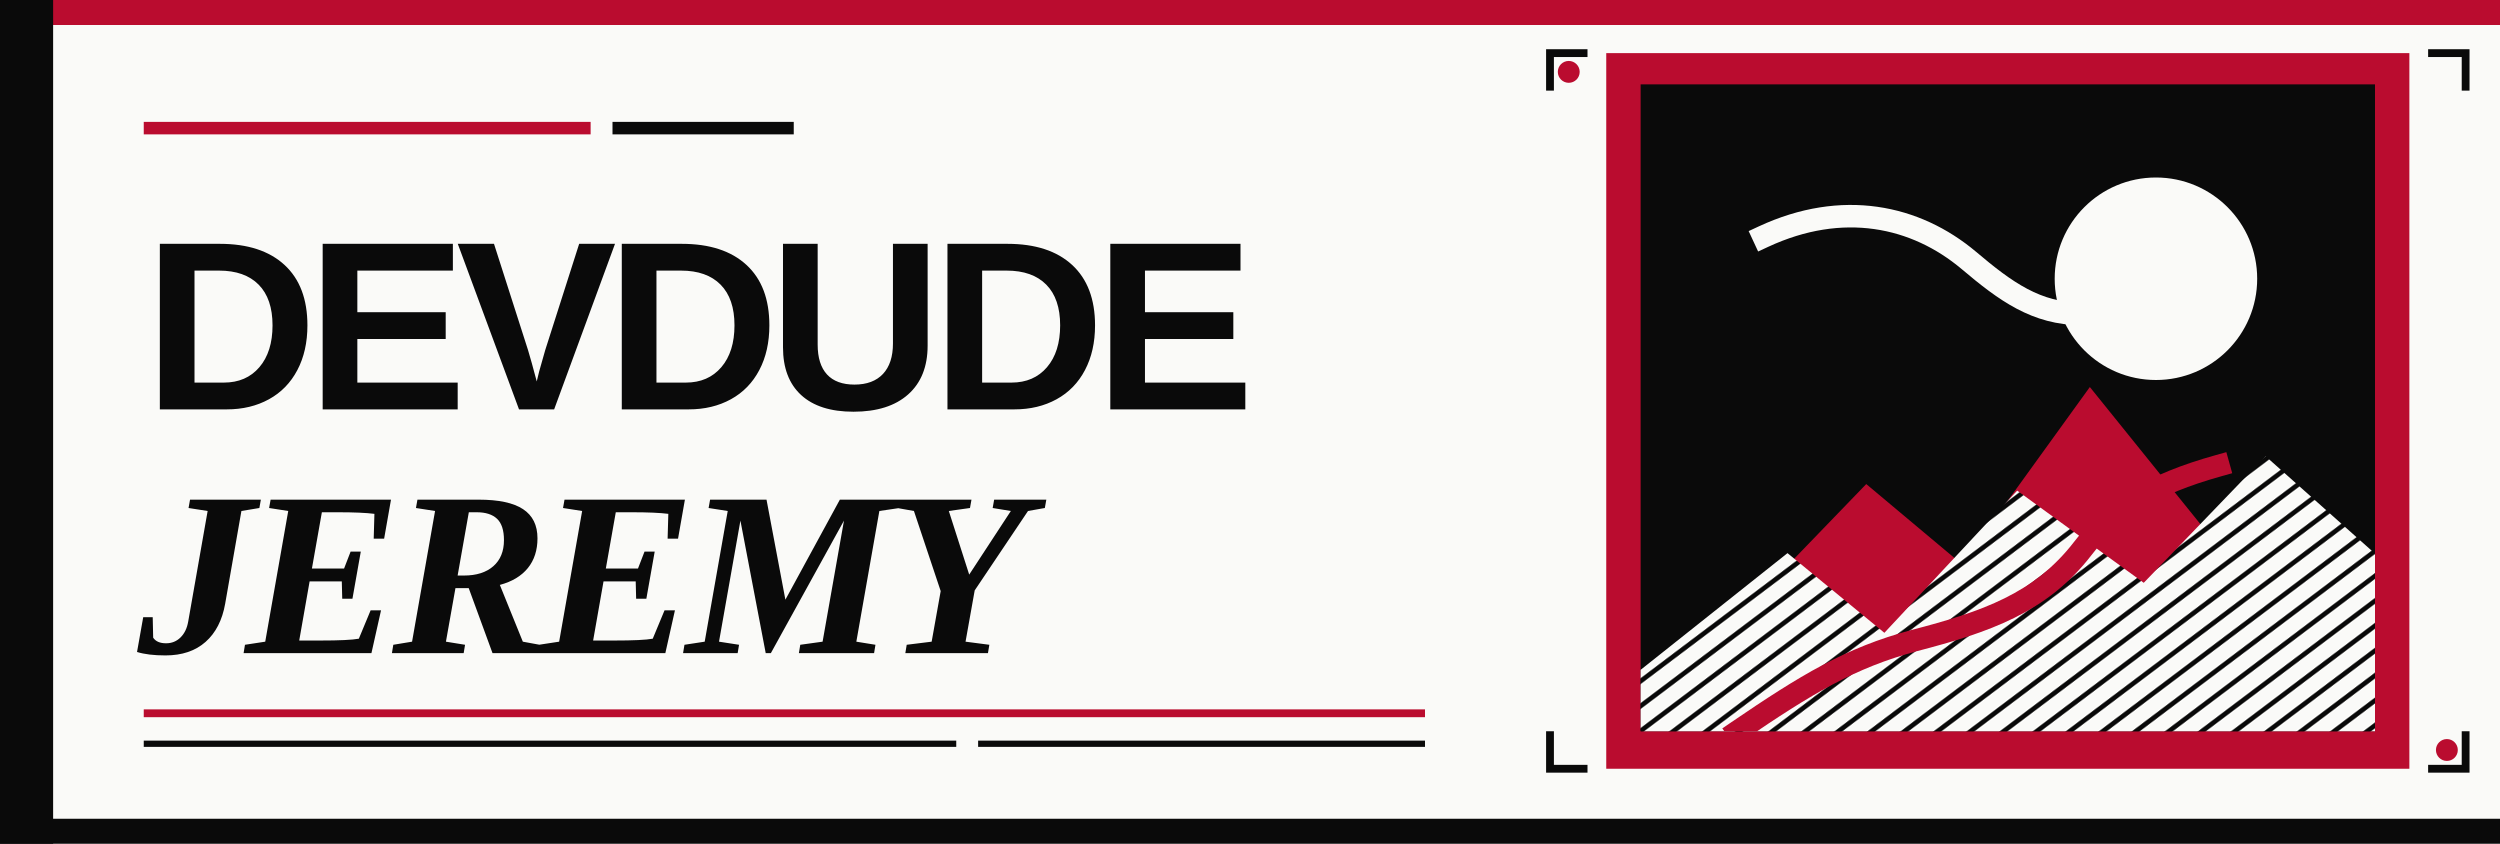
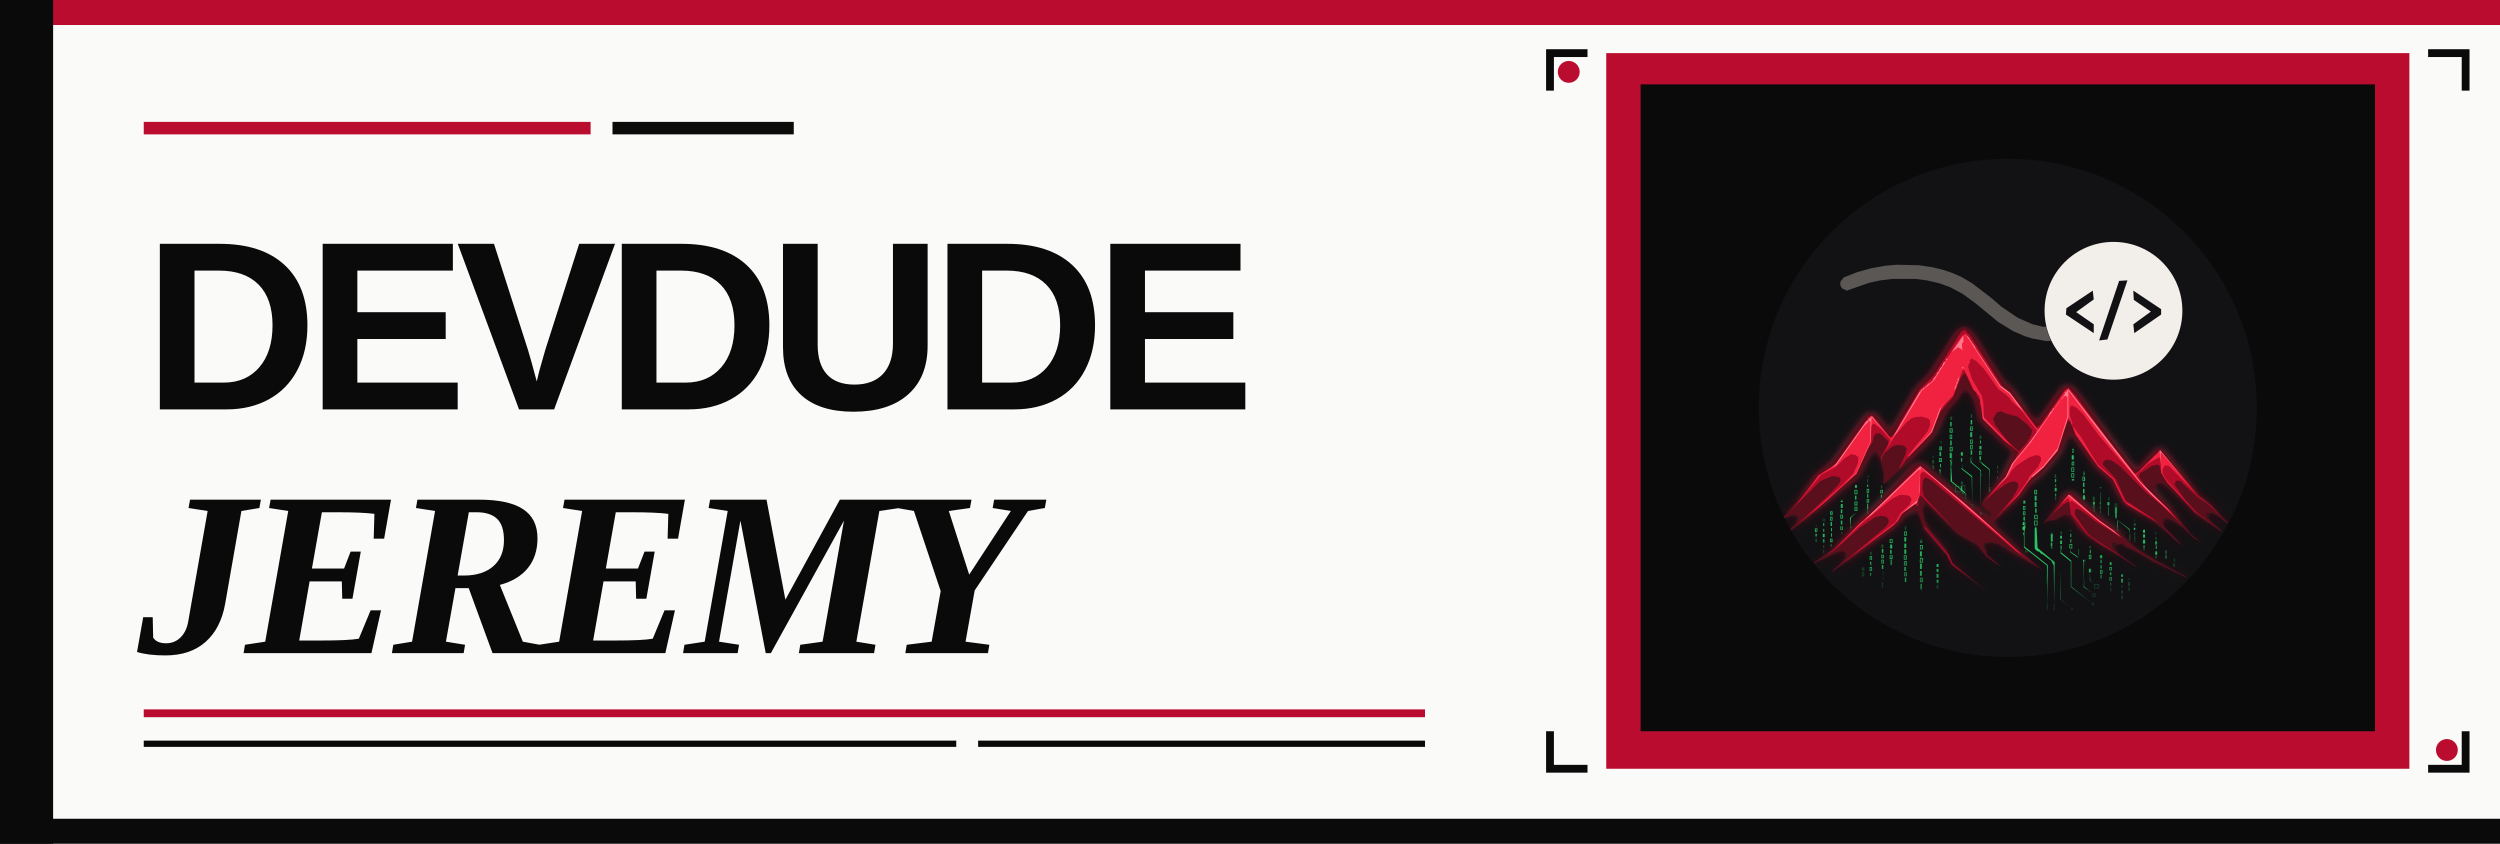
<svg xmlns="http://www.w3.org/2000/svg" width="1600" height="540" viewBox="0 0 1600 540" role="img" aria-labelledby="title desc">
-   <defs>
-     <pattern id="hatch" width="18" height="18" patternUnits="userSpaceOnUse" patternTransform="rotate(8)">
-       <rect width="18" height="18" fill="#FAFAF8" />
-       <path d="M0 18L18 0M-9 9L9-9M9 27L27 9" fill="none" stroke="#0A0A0A" stroke-width="3" />
-     </pattern>
-     <clipPath id="plate-clip">
-       <rect x="1050" y="54" width="470" height="414" />
-     </clipPath>
-   </defs>
  <rect width="1600" height="540" fill="#FAFAF8" />
  <rect width="1600" height="16" fill="#BA0C2F" />
  <rect y="524" width="1600" height="16" fill="#0A0A0A" />
  <rect width="34" height="540" fill="#0A0A0A" />
  <g fill="#0A0A0A">
    <text x="92" y="262" font-family="Arial, Helvetica, sans-serif" font-size="154" font-weight="900" letter-spacing="-7">DEVDUDE</text>
    <text x="88" y="418" font-family="Georgia, 'Times New Roman', serif" font-size="150" font-style="italic" font-weight="700" letter-spacing="-6">JEREMY</text>
  </g>
  <g aria-hidden="true">
    <rect x="92" y="78" width="286" height="8" fill="#BA0C2F" />
    <rect x="392" y="78" width="116" height="8" fill="#0A0A0A" />
    <rect x="92" y="454" width="820" height="5" fill="#BA0C2F" />
    <rect x="92" y="474" width="520" height="4" fill="#0A0A0A" />
    <rect x="626" y="474" width="286" height="4" fill="#0A0A0A" />
    <rect x="1028" y="34" width="514" height="458" fill="#BA0C2F" />
    <rect x="1050" y="54" width="470" height="414" fill="#0A0A0A" />
-     <g clip-path="url(#plate-clip)">
-       <g transform="translate(1054 38) scale(.9)">
-         <path d="M83 126C139 100 191 111 229 143C255 165 277 181 309 181" fill="none" stroke="#FAFAF8" stroke-width="16" stroke-linecap="square" />
-         <path d="M72 440V389L156 302L224 359L315 233L440 388V440Z" fill="#BA0C2F" />
-         <circle cx="362" cy="156" r="72" fill="#FAFAF8" />
+     <g transform="translate(1125 101) scale(0.625)">
+       <defs>
+         <linearGradient id="v2m-e" x1="0" x2="0" y1="0" y2="1">
+           <stop offset=".8" stop-color="#121214" stop-opacity="0" />
+           <stop offset="1" stop-color="#121214" />
+         </linearGradient>
+         <clipPath id="v2m-a">
+           <circle cx="512" cy="512" r="510" />
+         </clipPath>
+         <filter id="v2m-b" width="120%" height="120%" x="-10%" y="-10%">
+           <feGaussianBlur stdDeviation="9" />
+         </filter>
+       </defs>
+       <g transform="scale(.5)">
+         <circle cx="512" cy="512" r="510" fill="#121214" />
+         <g clip-path="url(#v2m-a)">
+           <use filter="url(#v2m-b)" href="#v2m-c" opacity=".8" />
+           <g id="v2m-c">
+             <path fill="#5A101C" d="m584 750 11-7 15-2 17-10h10l5 4 14 22 22 20 94 59 4 1-34-24-14-13-3-8 3-5 11 4 8-1 7 7 11 4 45 26 70 34-5-5-59-31-42-26-45-41-26-18-27-25-7-3-12-15-18-14-8 4-16 24zM52 736l2 2 21-8 8 5 1 3-4 8-13 14v3l3-1 122-98 16-16 22-41 7-7 8 5 6 10 8 32-2 18 2 3 61-57 35-36 8-11 25-48 18-18 15-22 5-2 8 7 8 12 13 43 67 67-2 13-17 34-45 58 1 5 20 16-6 8-7-6h-7l-2 2-3-5-1-14-5 5-8-2-7-9-8-3-5-7-81-71-6-2-8 1-8 4-36 41-22 22-5 9-48 44-54 57-36 25-1 3 50-25 10-1 4 2 3 4-2 9-31 29 5-2 119-86 37-37 13-3 7 10 10 29 45 52 11 21 75 57-72-61-11-24-37-45-9-17-5-22v-13l3-3h4l64 64 42 24 18 24 21 15 7 3-27-23-2-11-5-2 2-10 14-2 20 5 4 5 5-1 7 7 70 42-51-43-50-48-2-7 53-50 32-39 17-10 3-7 26-29 10-15 10-24 8-8h3l5 5 44 62 32 29 12 25 17 25 60 34 44 40 14 10-38-39-4-7 3-11 6-1 12 5 19 14 24 23 15 8-20-15-44-55-27-29-7-11 7-11h13l14 8 53 55 51 36h3l-31-28-2-10h13l7 3 21 17 5 1-41-42-21-17-75-93h-7l-7 5-34 35h-8l-32-39-72-101-23-27-12-3-8 5-18 21-27 40-7 6-7-2-14-16-30-46-14-12-13-18-53-84-14-13h-8l-13 9-54 85-25 27-11 16-36 63-10 8-5-2-27-30-7-1-8 4-25 31-34 51-19 21-24 18-40 57z" />
+             <path fill="#B00B28" d="m341 754 1 5 47 55 9 20 46 34-45-36-8-19zm295-64-33 40 24-21 9-4 2 2 3 23 32 40 25 19 45 27-60-40-8-8-24-34-2-6 1-8 5-1 11 6 25 19 58 37-16-15-46-34-46-42zM140 814l18-11 50-45 32-22 12-3 11 2 5 6v5l-5 9-91 77 106-79 9-9 4-9 7-8 24-17 7 4-1-8 3-11 3-3 65 65-59-64-3-16 1-14 2-6 5-2 11 6 172 144 37 26-33-26-95-87-103-87-5 1-87 87-37 33-47 48zm-74-90 62-62 24-10 12 1 5 3v8l-18 21-74 70 50-40 76-69 22-49 9-13 4-15 5-5 8 1 16 15v6l-15 27 2 10v-9l6-10 17-14 10-2 11 1 7 6-3 13-12 26 2 1 12-17 50-51 20-47 26-30 16-40 6-8h3l16 33 7 6v5l7 11-1 7 2 2 5 29 45 46 28 22-27 51-46 52 26-23 25-17 9-3h6l5 3 2 8-12 22-34 41 45-44 25-35 27-23 30-36 17-56 4-5 4 3 10 25 46 66 31 26 23 47 4 4 67 40-10-9-57-38-21-45-26-28v-6l6-5 12 2 17 12 53 53 34 28 41 40-33-38-39-36-18-27 3-6 24-15 12-3 4 3 3 14 12 20 57 61 31 21-25-19-26-28-21-30v-4l4-5 7 1 37 34 20 13 25 24-20-22-24-18-79-94-46 45-6 2-52-64-69-95-15-16-7 4-50 71-8 6-54-71-16-13-67-105-11-11-7 5-55 88-29 29-42 71-5 12-9 12-5 3-36-44-8 2-65 93-10 10-27 16-21 30zm424-203 9-2 7 4 26 7 20 16 10 12-2 10-9 15-15 17h-3l-22-21-25-32-4-13z" />
+             <path fill="#F02240" d="m620 710 14-12h3l1 6 5-1 6 3 52 41 27 17-31-23-58-50h-3zm-461 90 56-53 60-49 17-8 14 1 6 3 3 6-4 10-19 18-10 18-85 66 79-58 11-11 9-15 25-19 5-1v-5l6-13 1-40 2-5 5-2 26 19 163 143 12 8-83-75-124-105h-3l-93 91-29 25zm486-251 6 18 46 65 31 27 22 44 9 8 47 27-54-34-22-46-34-30-34-56zM82 707l48-58 30-16 17-17 14-9 10 2 5 5-1 11-9 21-21 22-73 66 38-31 62-56 30-66v-31l3-4 4-1 14 11 18 21v4l-9 18 20-31 22-26 10-8 8-3 14-1 13 4 3 3 1 10-5 13-41 50 1 3 48-50 20-51 24-25 20-54 4 2 18 40 12 13 7 47 46 46 14 10-58-60-1-28-3-15-20-34-8-24v-5l4-7-1-3 4-4 9 5 16 16 29 41 22 17 7 10 16 14 34 44-1 5-19 27-30 36-13 27-40 45 47-48 4-8 11-12 25-16 14-5 7 1 4 4v6l-6 13-18 20-2 6-23 32-26 28 29-28 22-31 31-28 26-31 23-68 5 7 1 6h3l-6-18v-17l4-4 10 5 14 14 32 43 92 107 67 64-19-22-49-47-14-17-1-5 25-23 22-13 3 6 1 26 13 20 50 52-51-56-9-14v-8l3-7 3-2 7 1 55 56-73-88-48 48-4 1-136-176-7 6-52 75-5 2-54-72-21-16-55-85-17-22-8 6-58 88-26 22-56 95-5 3-40-46-73 100-35 23z" />
+             <path fill="#FF7A8C" d="m622 707 14-15 62 52 46 33-16-14-29-20-62-53zm-428 58 19-19 22-17 95-91 2 1-1 49-5 14-32 27 32-23 8 26-8-26 6-23v-39l2-10 185 160-97-87-89-75zm585-121 44-44 2 28v-26l56 65-57-68zM232 527l-2 2zl2 2-5 5-2-1v3l-6 5-61 86-8 7-26 15 35-20 57-80 8-8 1-4 2 3 2-1-1 43-28 63-24 23 24-22 29-64 2-51 33 37zm228-10 1 17 49 49-48-49zm-76-16-11 12-18 48-47 51 49-51 17-46 8-9-7 7-1-2zm104 174 21-20 15-30 35-42 59-85 8-7-2-1 6-3 4 3v40l-20 65-29 36-23 20-11 13 3-1-1-2 4-2-1-2 4-4h3l21-18 30-36 22-69v-56l1 4 73 96 69 87 26 28 42 38-64-64-147-189-5 6h-3l2 2-21 30-5 2v3l-5 4-5 10-39 54-34 41-13 28zm-77-227 1 3-3 2v6h-2v5l-4 6 1 3-2 1 2 1 9-25zm-22-37-4 1 1 4-6 4-3 8-4 3 1 2-3 1 1 2-6 6 1 2-8 9 1 2-10 9 1-3-10 11-1-2-2 4-4 1v3l-3 2-56 95 10-13 51-85 24-20zm32-47-24 34 13-10 7 4 2 4-1-16 3-2v51l-2-1-1 2 2 2-3 7 4-10 13 26-13-27zm4-3 71 108 20 15 18 25 11 11-29-39-20-15-50-75-2-6-3-1 1-2-3-1 1-2-3-1 1-2-3-1 1-2-3-1 1-2z" />
+           </g>
+           <g fill="#2BD66B">
+             <path d="M436 610v14l20 17 1 84v-85l-20-17zm-41 8-2 2 2 2v41l4 3-1 1 1-1 16 13 2 4 1-1 6 5 1 14v-15l-7-7v-7l-1-1-1 7-15-13 1-1-1 1-3-2-2-31 1-8zm60 3 5 7 14 11v39l1-40zm-38 4v12l21 17 1 54v-56l-22-17zM202 726l-13 11 1 18 1-18zm535 16-1 15 1 1 1-15 23 19 1 8v-9zm-194 4-1 5 3 2v2l-3 1v6l3 1v4l-2 2 2 5v24l47 37 1 82 1-83-48-38v-30l2-10-2-2v-8zm26 9-2 5v40l3 4 5 3 1-1 5 6 1-1 12 9-1 1 1-1 7 5 5 10 1 82 1-89-35-29-2-41zm71 46v7l17 12-3-4-13-9zm-20 3v6l21 17v52l42 32-41-33v-53l-21-17zm46 19 1 56 17 12-17-14v-49l2-4zm14 3v15l-2 2v5l2 2v16l8 6-7-6-1-16 2-2v-6l-2-1zm-426 19 1 27zm366-1v61l21 16-20-16z" opacity=".9" />
+             <path d="M436 537h3v9h-3zm-42 4h3v9h-3zm41 21h4v10h-4zm-41 17h3v10h-3zm61 0h2v6h-2zm-1 11h4v7h-4zm190 6h3v3h-3zm-208 3h3v9h-3zm208 2h3v3h-3zm-272 1h3v9h-3zm44 1h4v7h-4zm-23 1h4v11h-4zm250 5h4v9h-4zm-189 2h3v8h-3zm-38 4h2v7h-2zm-43 12h2v7h-2zm-1 11h2v4h-2zm296 7h1v4h-1zm-59 13h2v6h-2zm57 7h3v9h-3zm-57 4h2v3h-2zm-410 1h4v6h-4zm25 0h2v4h-2zm384 6h4v7h-4zm58 2h3v9h-3zm-442 10h2v8h-2zm385 0h2v4h-2zm-357 2h2v6h-2zm414 1h4v9h-4zm-467 1h3v8h-3zm368 0h4v10h-4zm-397 11h4v2h-4zm374-1h4v6h-4zm23 3h4v10h-4zm120 0h3v5h-3zm29 0h4v7h-4zm-16 1h3v2h-3zm-530 3h4v8h-4zm54-1h2v11h-2zm494 7h1v18h-1zm14 1h3v21h-3zm-164 2h3v9h-3zm-398 2h3v8h-3zm374 15h3v8h-3zm-374 8h3v8h-3zm-21 3h3v8h-3zm-15 2h2v6h-2zm16 10h2v7h-2zm620 0h3v4h-3zm-636 2h2v6h-2zm655 2h4v6h-4zm-639 7h2v7h-2zm-32 1h3v4h-3zm15 0h4v7h-4zm467 1h4v15h-4zm40-1h2v7h-2zm149 1h4v7h-4zm-170 3h4v6h-4zm-319 3h4v9h-4zm-166 4h2v5h-2zm506 0h2v7h-2zm149 1h4v8h-4zm-170 2h4v7h-4zm195 1h3v7h-3zm-481 1h3v2h-3zm267 2h3v8h-3zm-300 2h4v9h-4zm-29 2h4v8h-4zm349 2h2v8h-2zm170 0h2v5h-2zm25 0h2v7h-2zm-214 3h2v3h-2zm-347 4h3v8h-3zm536-1h2v2h-2zm-519 3h3v8h-3zm29-1h4v9h-4zm380 1h2v7h-2zm-348 3h4v10h-4zm482 0h4v7h-4zm-113 8h3v6h-3zm3 0h1v4h-1zm-432 9h2v11h-2zm430 0h2v7h-2zm-472 4h2v6h-2zm491 1h3v6h-3zm-389 4h4v10h-4zm34 0h4v6h-4zm-112 2h3v8h-3zm448 0h2v7h-2zm-402 4h3v8h-3zm66 4h4v6h-4zm-34 4h4v10h-4zm389 3h3v5h-3zm-491 1h2v6h-2zm136 2h4v8h-4zm336 2h2v7h-2zm42 0h4v4h-4zm-443 6h3v9h-3zm443 2h4v8h-4zm-378 2h4v6h-4zm356 6h1v4h-1zm-389 3h3v10h-3z" opacity=".8" />
+             <path d="M436 525h3v8h-3zm-42 5h4v7h-4zm46 22h1v6h-1zm-6 2h1v4h-1zm2 0h2v4h-2zm-44 3h1v5h-1zm3 0h2v5h-2zm59 12h4v7h-4zm-59 1h1v5h-1zm-21 10h2v5h-2zm-3 13h1v6h-1zm2 0h2v5h-2zm80-1h1v5h-1zm-58 3h2v5h-2zm250 4h2v4h-2zm-190 4h1v4h-1zm-80 1h1v8h-1zm40 0h2v4h-2zm-19 2h2v19h-2zm-38 5h2v4h-2zm80 0h1v14h-1zm205-1h3v7h-3zm-207 3h1v12h-1zm211-1h1v5h-1zm-274 5h2v5h-2zm45-1h1v7h-1zm-61 3h4v7h-4zm97 1h2v5h-2zm188 5h1v5h-1zm-248 1h1v4h-1zm3 0h1v5h-1zm-40 3h2v4h-2zm61-1h1v9h-1zm-60 2h3v7h-3zm132 0h2v7h-2zm-96 6h1v4h-1zm-22 3h3v8h-3zm118 2h2v4h-2zm176 1h3v9h-3zm-208 5h1v5h-1zm-85 2h1v4h-1zm235-1h3v8h-3zm-383 3h2v4h-2zm265 2h2v4h-2zm178 3h1v5h-1zm2 0h1v4h-1zm-446 2h2v7h-2zm384 0h2v7h-2zm-192 5h4v6h-4zm57 3h1v6h-1zm-249 2h2v6h-2zm175 0h2v3h-2zm-147 3h3v6h-3zm357 1h2v3h-2zm-136 2h3v10h-3zm227 0h4v3h-4zm-449 9h1v4h-1zm317 0h2v5h-2zm-142 4h1v4h-1zm275-1h2v4h-2zm-475 4h1v6h-1zm383 1h2v10h-2zm92 0h2v10h-2zm-477 1h1v4h-1zm441 1h1v4h-1zm2 1h2v5h-2zm3 0h1v5h-1zm16 0h4v8h-4zm32 1h2v7h-2zm-150 2h1v6h-1zm-398 3h4v5h-4zm373 3h1v6h-1zm143 0h4v6h-4zm15-1h2v3h-2zm-501 6h2v3h-2zm238 1h2v3h-2zm248 0h4v9h-4zm15-1h2v3h-2zm-530 4h1v4h-1zm529 0h3v8h-3zm-476 5h2v13h-2zm464-1h2v9h-2zm-488 3h2v3h-2zm501 3h2v6h-2zm-550 3h2v7h-2zm305 0h2v5h-2zm-282 9h1v4h-1zm395 0h1v5h-1zm3 3h1v5h-1zm161 0h2v3h-2zm-600 2h1v6h-1zm2 0h2v6h-2zm636 1h1v5h-1zm-582 2h1v11h-1zm356 3h4v12h-4zm225 3h4v6h-4zm-651 3h1v5h-1zm70 3h3v5h-3zm112 1h3v7h-3zm242-1h2v3h-2zm228 3h2v4h-2zm-35 2h2v6h-2zm-619 2h2v6h-2zm523 0h2v4h-2zm150 0h3v6h-3zm-170 4h3v6h-3zm-449 1h2v5h-2zm600 1h2v7h-2zm43 0h2v4h-2zm-515 1h1v4h-1zm301 0h4v6h-4zm161 2h2v14h-2zm-643 3h3v4h-3zm16-1h1v4h-1zm637 3h2v8h-2zm43 2h3v5h-3zm-696 3h3v7h-3zm15 2h4v7h-4zm18 1h1v6h-1zm620 1h2v3h-2zm17 1h1v4h-1zm2 0h2v4h-2zm3 0h1v4h-1zm24 2h1v5h-1zm-668 4h3v6h-3zm154 0h1v6h-1zm-169 2h2v6h-2zm119-1h4v7h-4zm537 1h2v2h-2zm-520 2h1v4h-1zm5 0h1v5h-1zm404 0h3v5h-3zm-57 1h1v6h-1zm34 5h2v13h-2zm-522 2h2v6h-2zm485 0h3v3h-3zm171 0h2v2h-2zm44 1h4v7h-4zm-604 3h3v6h-3zm585 1h1v4h-1zm19 5h4v8h-4zm-130 2h2v6h-2zm110 0h3v5h-3zm-542 2h2v4h-2zm30 0h1v4h-1zm31 0h3v4h-3zm4 3h2v4h-2zm515 1h2v6h-2zm-521 2h1v5h-1zm338 0h2v4h-2zm-395 1h1v9h-1zm25 3h1v7h-1zm403 0h1v4h-1zm-471 1h2v8h-2zm71 1h1v4h-1zm30 0h4v4h-4zm336 0h1v4h-1zm55-1h2v7h-2zm-3 2h1v4h-1zm131 1h3v6h-3zm-484 1h3v5h-3zm335 5h1v5h-1zm2 0h1v4h-1zm-491 2h2v6h-2zm3 0h2v7h-2zm87 0h1v8h-1zm64 5h2v4h-2zm316 1h1v5h-1zm-427 1h1v9h-1zm446 1h2v4h-2zm-111 6h1v19h-1zm153-1h4v6h-4zm-377 3h2v4h-2zm3 0h1v4h-1zm352-1h2v3h-2zm-466 4h1v7h-1zm446 0h1v4h-1zm57 3h1v4h-1zm2 0h1v4h-1zm-458 2h1v5h-1zm31 0h2v5h-2zm334 1h1v15h-1zm-300 3h2v5h-2zm-114 2h2v12h-2zm504 0h4v8h-4zm-424 1h2v4h-2zm388 1h2v7h-2zm-56 2h1v7h-1zm-300 2h4v7h-4zm379 0h2v6h-2zm-23 6h2v7h-2zm37-1h3v7h-3zm-425 3h2v4h-2zm410 3h4v7h-4zm0 11h4v7h-4zm-60 14h4v5h-4zm-92 1h2v14h-2zm14 1h2v15h-2zm36 8h3v6h-3z" opacity=".3" />
+           </g>
+           <g fill="none" stroke="#2BD66B" stroke-width="1.6">
+             <path d="M435.8 550.8h3.4v7.4h-3.4zm-42 4h4.4v7.4h-4.4zm0 13h3.4v7.4h-3.4zm42 10h3.4v7.4h-3.4zm0 11h3.4v7.4h-3.4zm-63 3h3.4v6.4h-3.4zm21 1h4.4v7.4h-4.4zm60 8h3.4v6.4h-3.4zm-82 15h4.4v6.4h-4.4zm272 7h3.4v6.4h-3.4zm-1 12h4.4v7.4h-4.4zm0 12h4.4v7.4h-4.4zm23 7h3.4v7.4h-3.4zm-22 5h3.4v1.4h-3.4zm-420 20h3.4v6.4h-3.4zm-25 2h4.4v7.4h-4.4zm53 0h3.4v5.4h-3.4zm315 0h4.4v7.4h-4.4zm-343 19h3.4v5.4h-3.4zm-25 5h4.4v6.4h-4.4zm345 9h3.4v6.4h-3.4zm-345 2h4.4v6.4h-4.4zm-50 9h3.4v5.4h-3.4zm395 0h3.4v6.4h-3.4zm-374 7h3.4v6.4h-3.4zm397 0h5.4v7.4h-5.4zm-418 4h3.4v6.4h-3.4zm418 8h5.4v8.4h-5.4zm-397 12h3.4v5.4h-3.4zm-52 4h3.4v5.4h-3.4zm183 6h3.4v7.4h-3.4zm-152 15h3.4v5.4h-3.4zm122 1h4.4v6.4h-4.4zm368 10h4.4v7.4h-4.4zm-306 2h4.4v7.4h-4.4zm-79 20h3.4v5.4h-3.4zm425 0h3.4v7.4h-3.4zm-408 1h4.4v6.4h-4.4zm29 0h4.4v7.4h-4.4zm-70 2h3.4v5.4h-3.4zm103 4h4.4v7.4h-4.4zm-79 3h3.4v6.4h-3.4zm47 3h3.4v7.4h-3.4zm-71 12h3.4v6.4h-3.4zm491 0h3.4v5.4h-3.4zm-19 6h3.4v6.4h-3.4zm-401 5h3.4v6.4h-3.4zm420 10h3.4v5.4h-3.4zm-388 1h4.4v7.4h-4.4z" opacity=".8" />
+             <path d="M418.8 670.8h5.4v14.4h-5.4zm-14 2h11.4v11.4h-11.4zm14 12h3.4v3.4h-3.4zm313 24h3.4v17.4h-3.4zm-399 74h3.4v4.4h-3.4zm216 20h4.4v4.4h-4.4zm-335 47h3.4v6.4h-3.4zm476 24h8.4v7.4h-8.4zm-4 19h5.4v5.4h-5.4z" opacity=".3" />
+           </g>
+           <path fill="url(#v2m-e)" d="M0 0h1024v1024H0z" />
+         </g>
+         <path fill="#5A5755" d="M169 254v7l3 6 10 5 46-16 23-5 25-3h47l23 3 26 6 22 8 26 14 26 19 46 38 31 19 23 10 16 5 27 5h11l-8-22-1-7h-7l-21-5-30-13-34-23-22-19-38-29-22-13-18-8-21-7-21-5-27-4-46-1-23 2-28 5-29 8-28 11z" />
+         <circle cx="728.4" cy="313.3" r="141.1" fill="#F2EFEB" />
+         <path fill="#121214" d="m769 272 1 19 35 24-36 26 2 18 55-38v-11zm-83 0-54 36-1 13 57 38v-18l-36-25 36-26zm71-21-17 1-41 122 17-2z" />
      </g>
-       <path d="M1032 443L1144 354L1206 405L1291 314L1372 373L1450 292L1532 365V492H1032Z" fill="url(#hatch)" />
-       <path d="M1112 468C1156 438 1184 421 1225 410C1271 398 1306 386 1333 351C1353 325 1377 310 1420 298" fill="none" stroke="#BA0C2F" stroke-width="14" stroke-linecap="square" />
    </g>
    <path d="M992 58V34H1016M1554 34H1578V58M992 468V492H1016M1554 492H1578V468" fill="none" stroke="#0A0A0A" stroke-width="5" />
    <circle cx="1004" cy="46" r="7" fill="#BA0C2F" />
    <circle cx="1566" cy="480" r="7" fill="#BA0C2F" />
  </g>
</svg>
